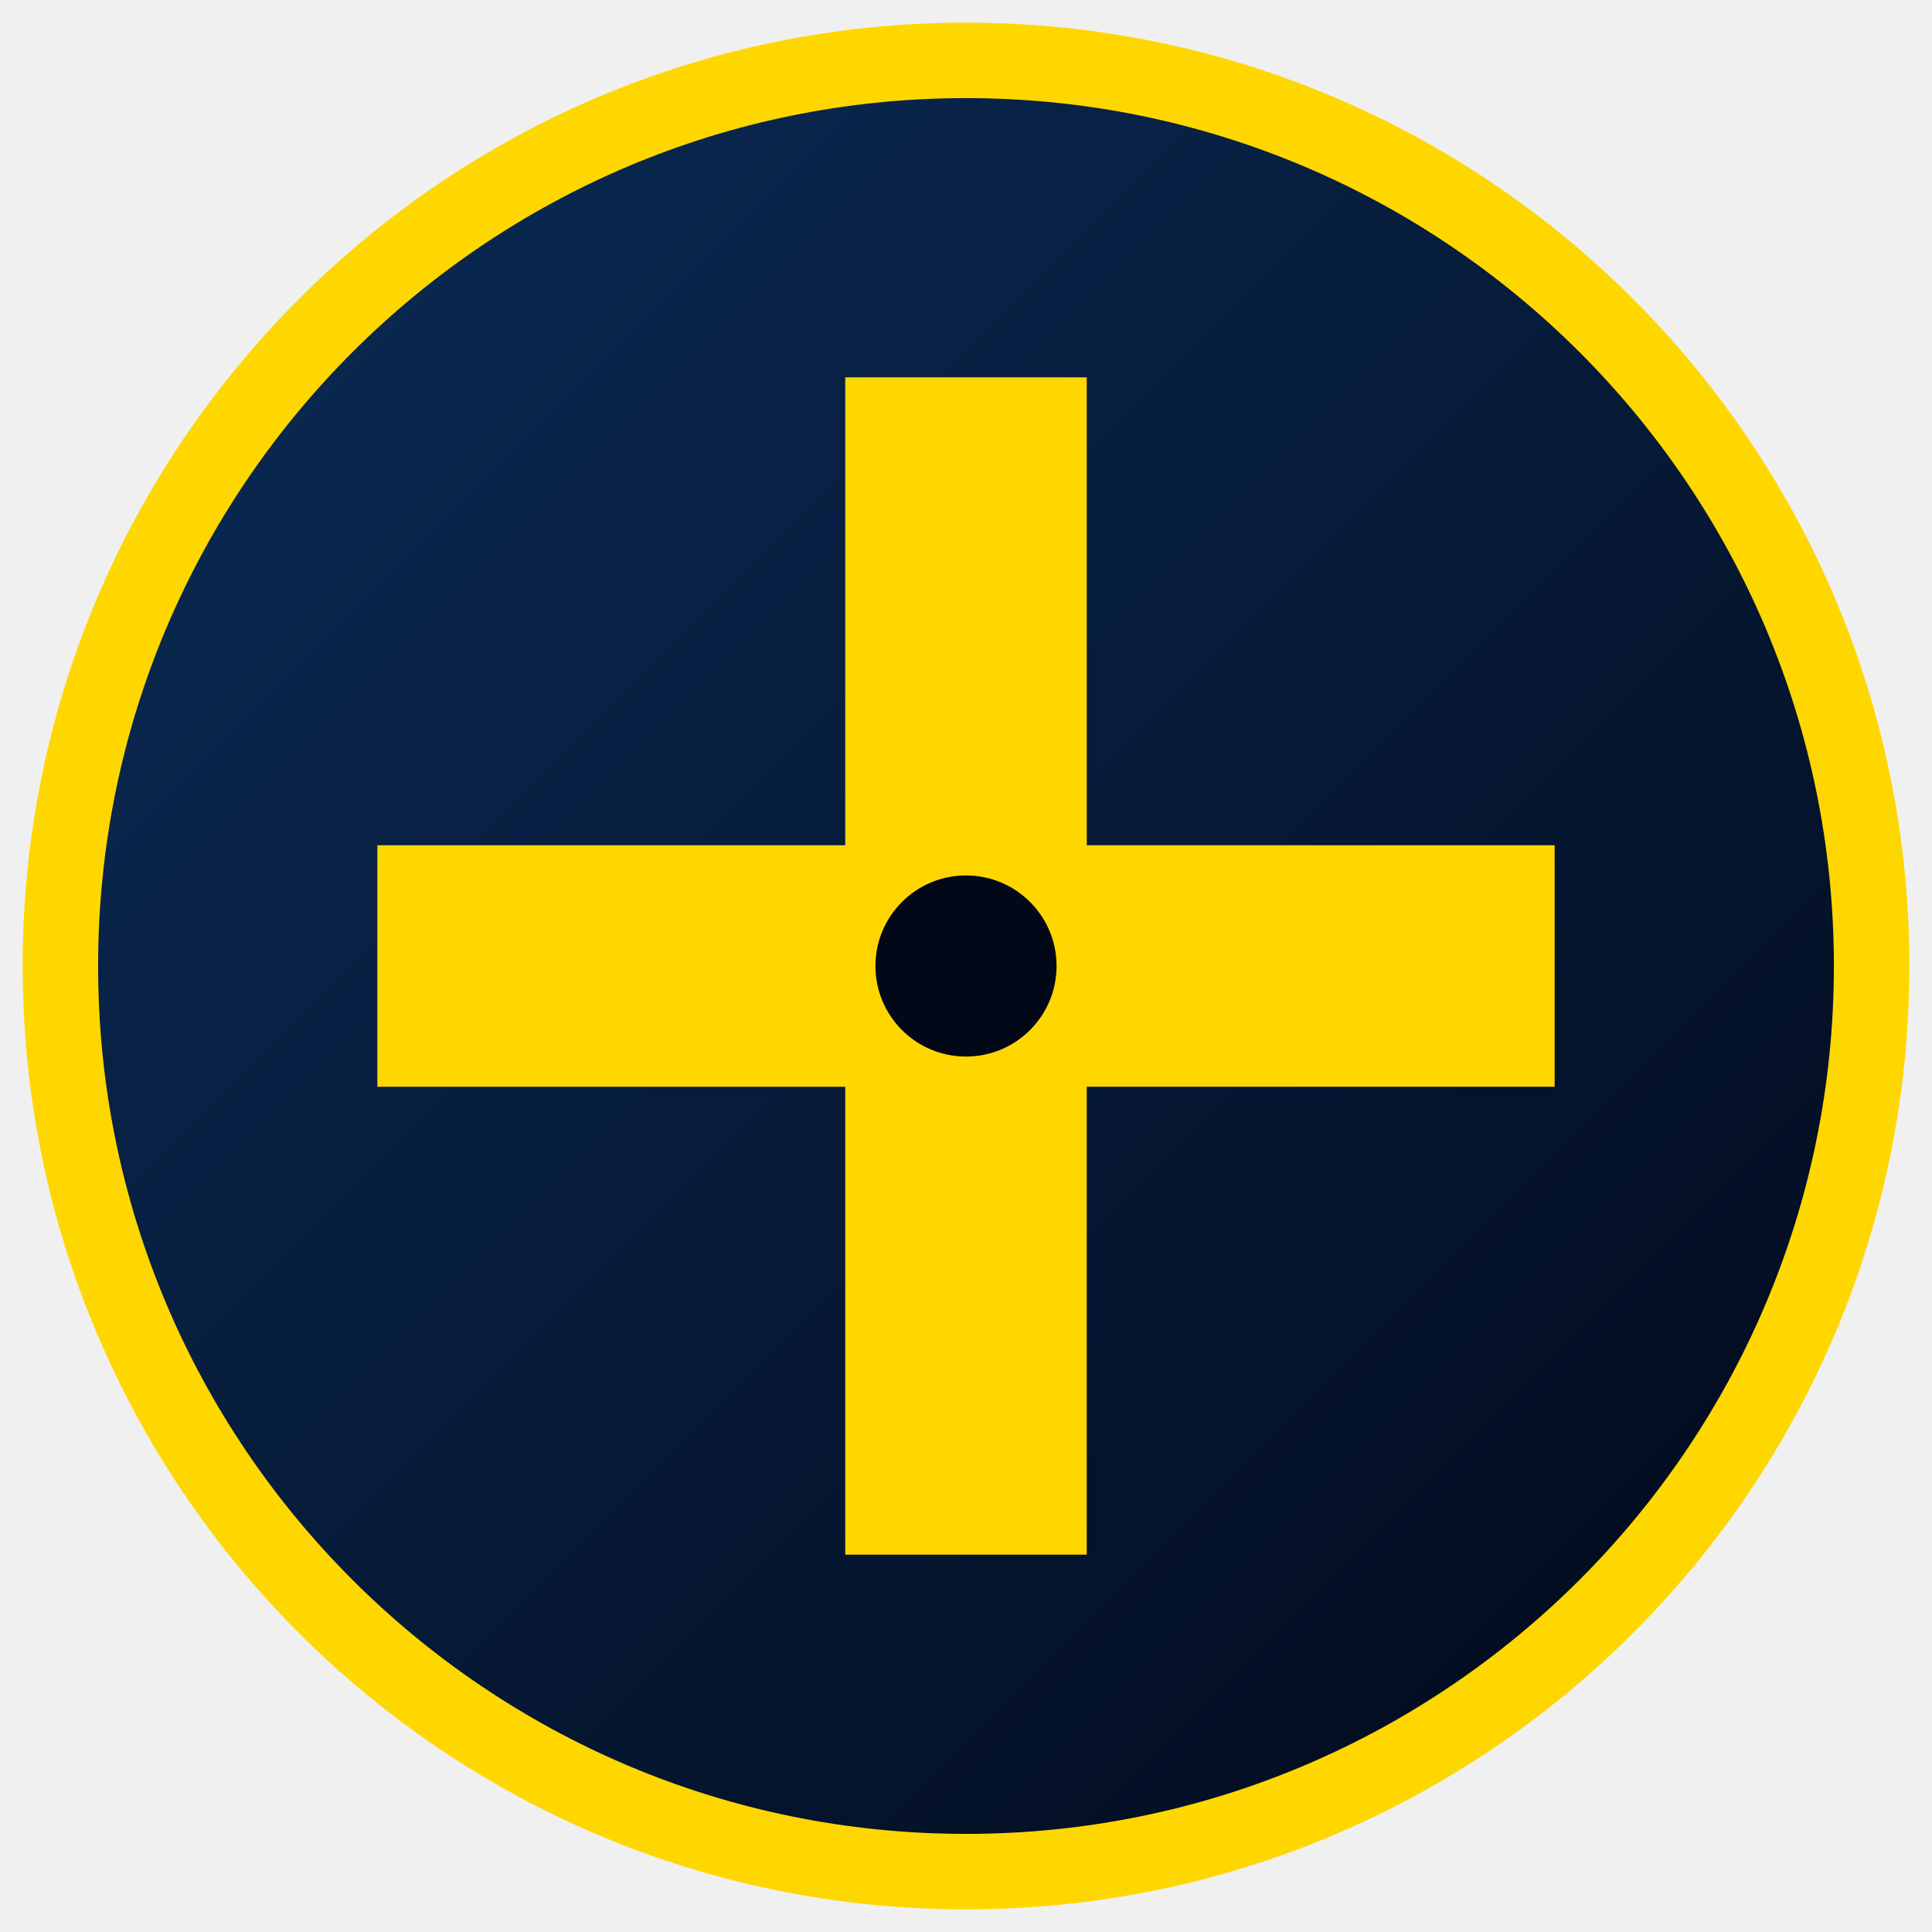
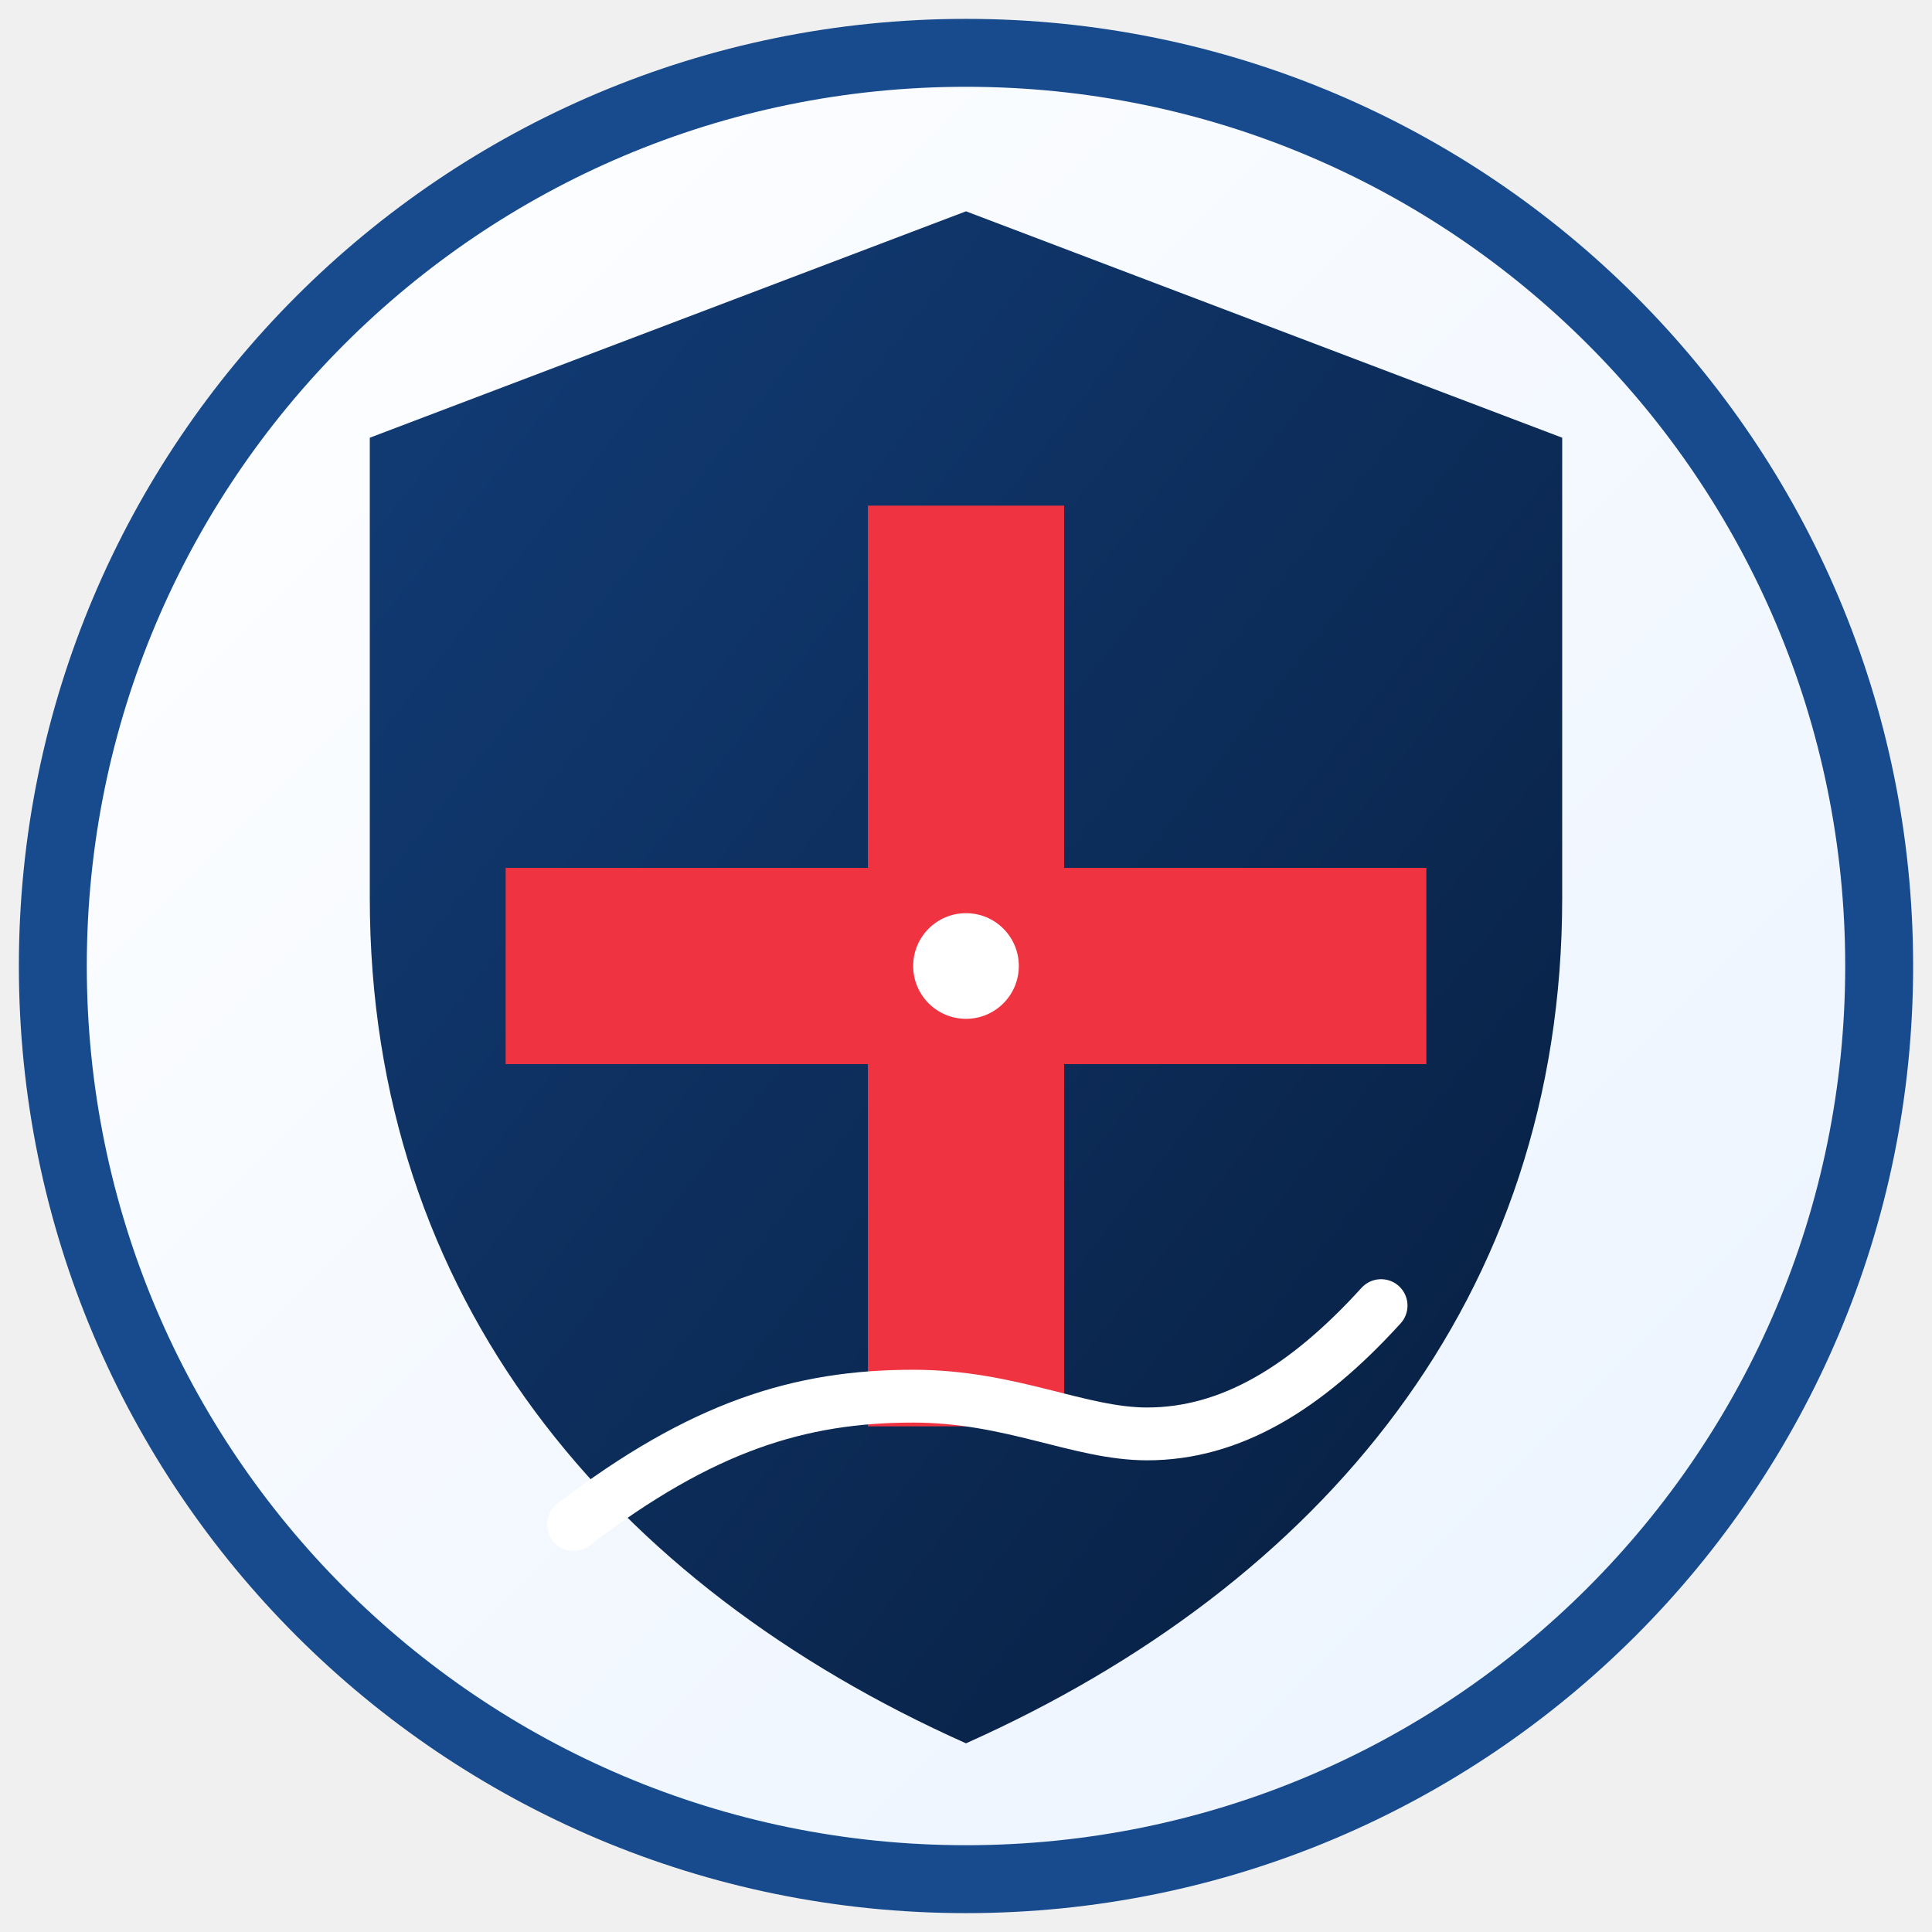
- <svg xmlns="http://www.w3.org/2000/svg" viewBox="0 0 128 128">
+ <svg xmlns="http://www.w3.org/2000/svg" viewBox="0 0 256 256" role="img" aria-label="MediSurg medical emblem">
  <defs>
-     <linearGradient id="g" x1="0" y1="0" x2="1" y2="1">
-       <stop stop-color="#0b2d59" />
-       <stop offset="1" stop-color="#020818" />
+     <linearGradient id="shield" x1="0" y1="0" x2="1" y2="1">
+       <stop offset="0" stop-color="#ffffff" />
+       <stop offset="1" stop-color="#eaf3ff" />
+     </linearGradient>
+     <linearGradient id="blue" x1="0" y1="0" x2="1" y2="1">
+       <stop offset="0" stop-color="#123d78" />
+       <stop offset="1" stop-color="#071d3d" />
    </linearGradient>
  </defs>
-   <circle cx="64" cy="64" r="60" fill="url(#g)" stroke="#ffd700" stroke-width="5" />
-   <path d="M56 25h16v31h31v16H72v31H56V72H25V56h31z" fill="#ffd700" />
-   <circle cx="64" cy="64" r="6" fill="#020818" />
+   <circle cx="128" cy="128" r="121" fill="url(#shield)" stroke="#174b8d" stroke-width="9" />
+   <path d="M128 28 207 58v61c0 53-32 91-79 112-47-21-79-59-79-112V58z" fill="url(#blue)" />
+   <path d="M115 67h26v48h48v26h-48v48h-26v-48H67v-26h48z" fill="#ef3340" />
+   <path d="M76 202c17-13 30-17 45-17 13 0 22 5 31 5 11 0 21-6 31-17" fill="none" stroke="#ffffff" stroke-width="7" stroke-linecap="round" />
+   <circle cx="128" cy="128" r="7" fill="#ffffff" />
</svg>
